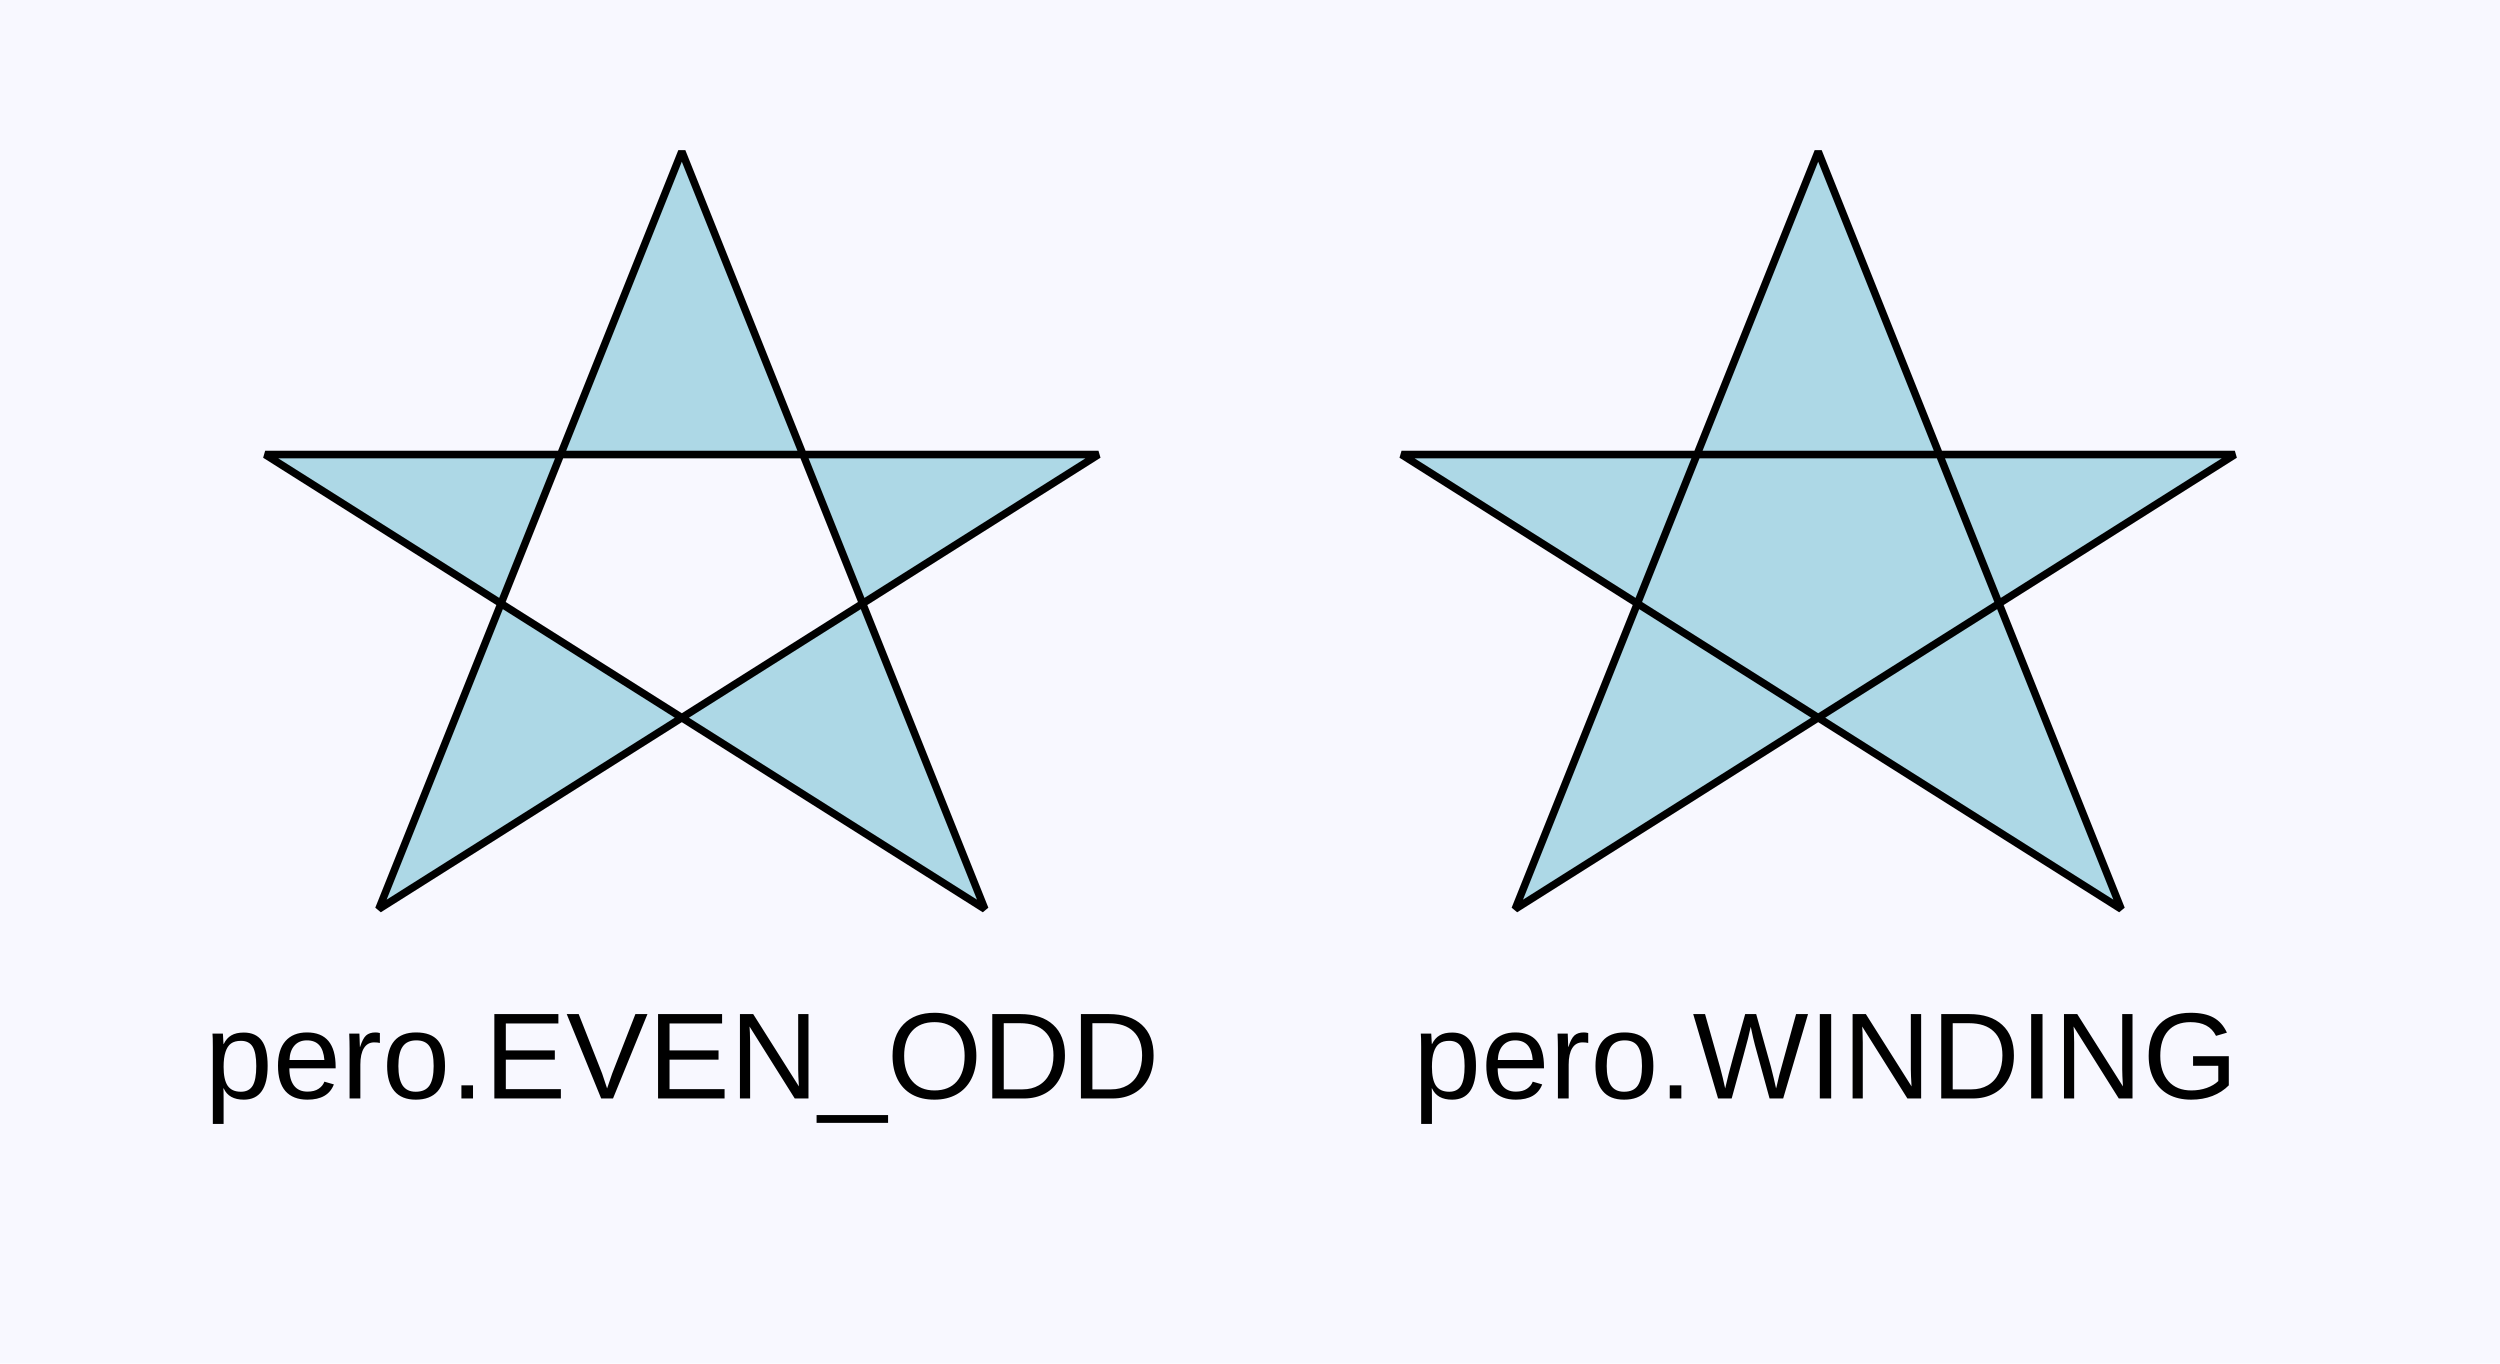
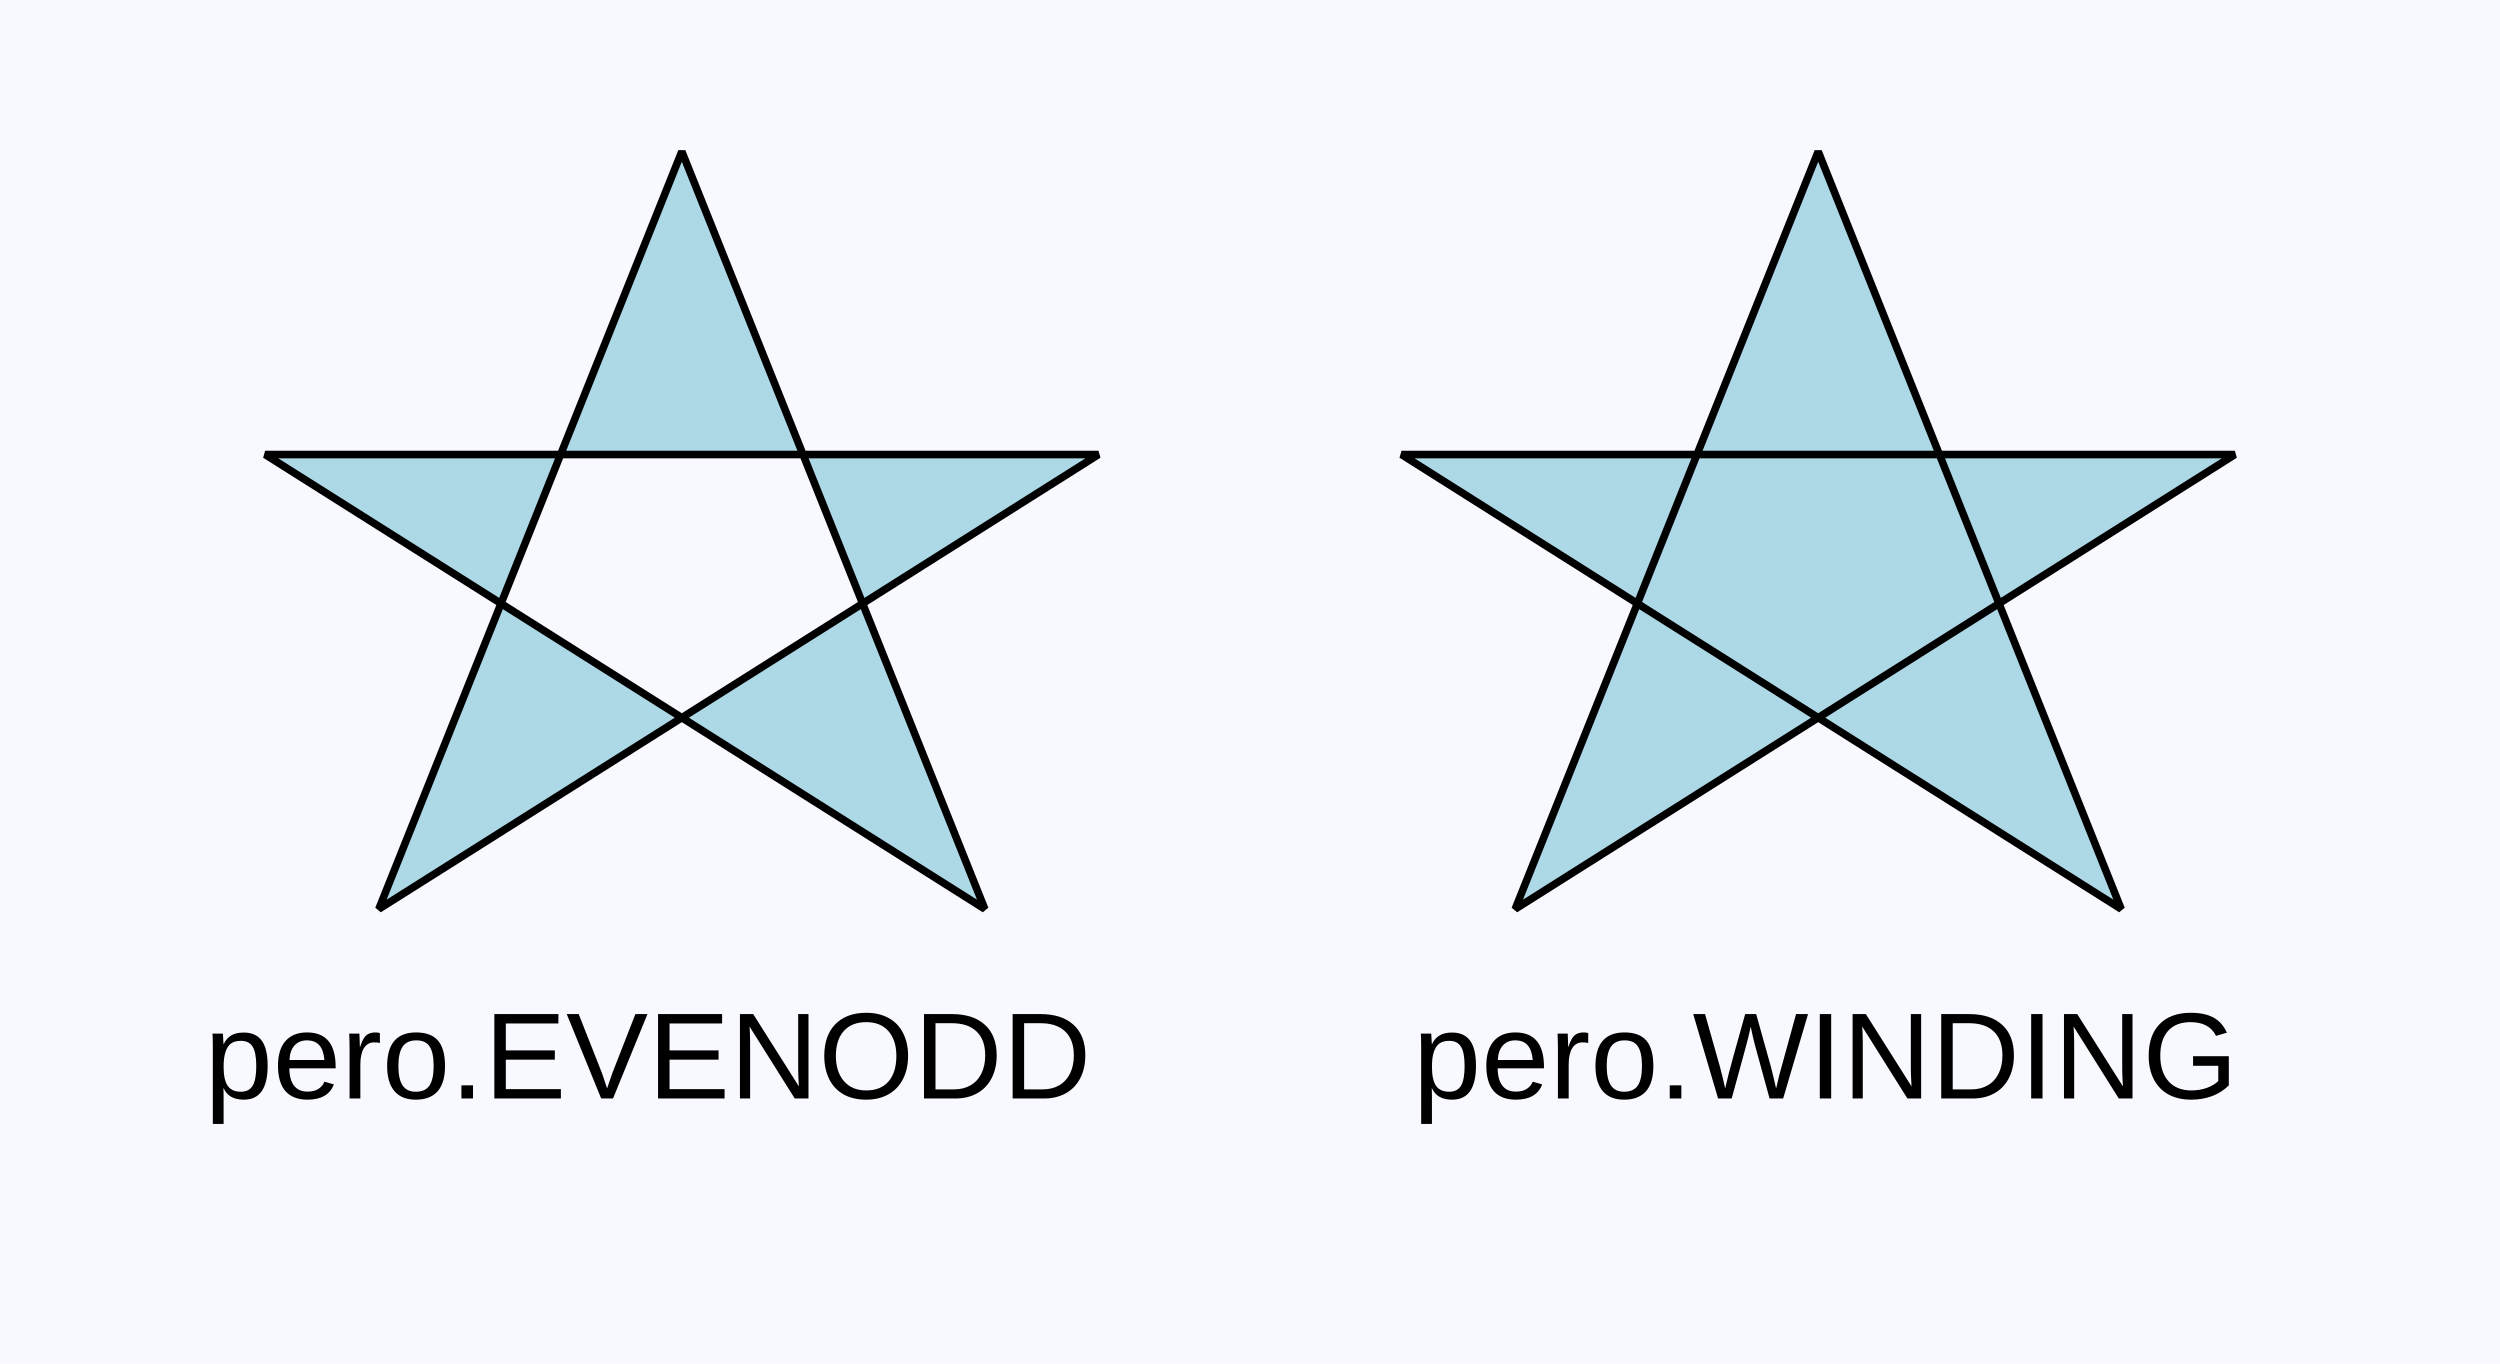
<svg xmlns="http://www.w3.org/2000/svg" width="330" height="180">
  <rect x="0.0" y="0.0" width="330.0" height="180.0" stroke="#000000" stroke-width="0.0" stroke-linecap="square" stroke-linejoin="bevel" fill="#f8f8ff" />
  <path stroke="#000000" stroke-width="1.0" stroke-linecap="square" stroke-linejoin="bevel" fill="#add8e6" fill-rule="evenodd" d="     M90.0 20.0     L130.0 120.0     L35.0 60.0     L145.0 60.0     L50.0 120.0     Z" />
-   <text x="27.0" y="145.0" font-family="Arial" font-size="16.2" text-anchor="left" fill="#000000">pero.EVEN_ODD</text>
+   <text x="27.0" y="145.0" font-family="Arial" font-size="16.2" text-anchor="left" fill="#000000">pero.EVENODD</text>
  <path stroke="#000000" stroke-width="1.0" stroke-linecap="square" stroke-linejoin="bevel" fill="#add8e6" fill-rule="nonzero" d="     M240.0 20.0     L280.0 120.0     L185.0 60.0     L295.0 60.0     L200.0 120.0     Z" />
  <text x="186.5" y="145.0" font-family="Arial" font-size="16.2" text-anchor="left" fill="#000000">pero.WINDING</text>
</svg>
